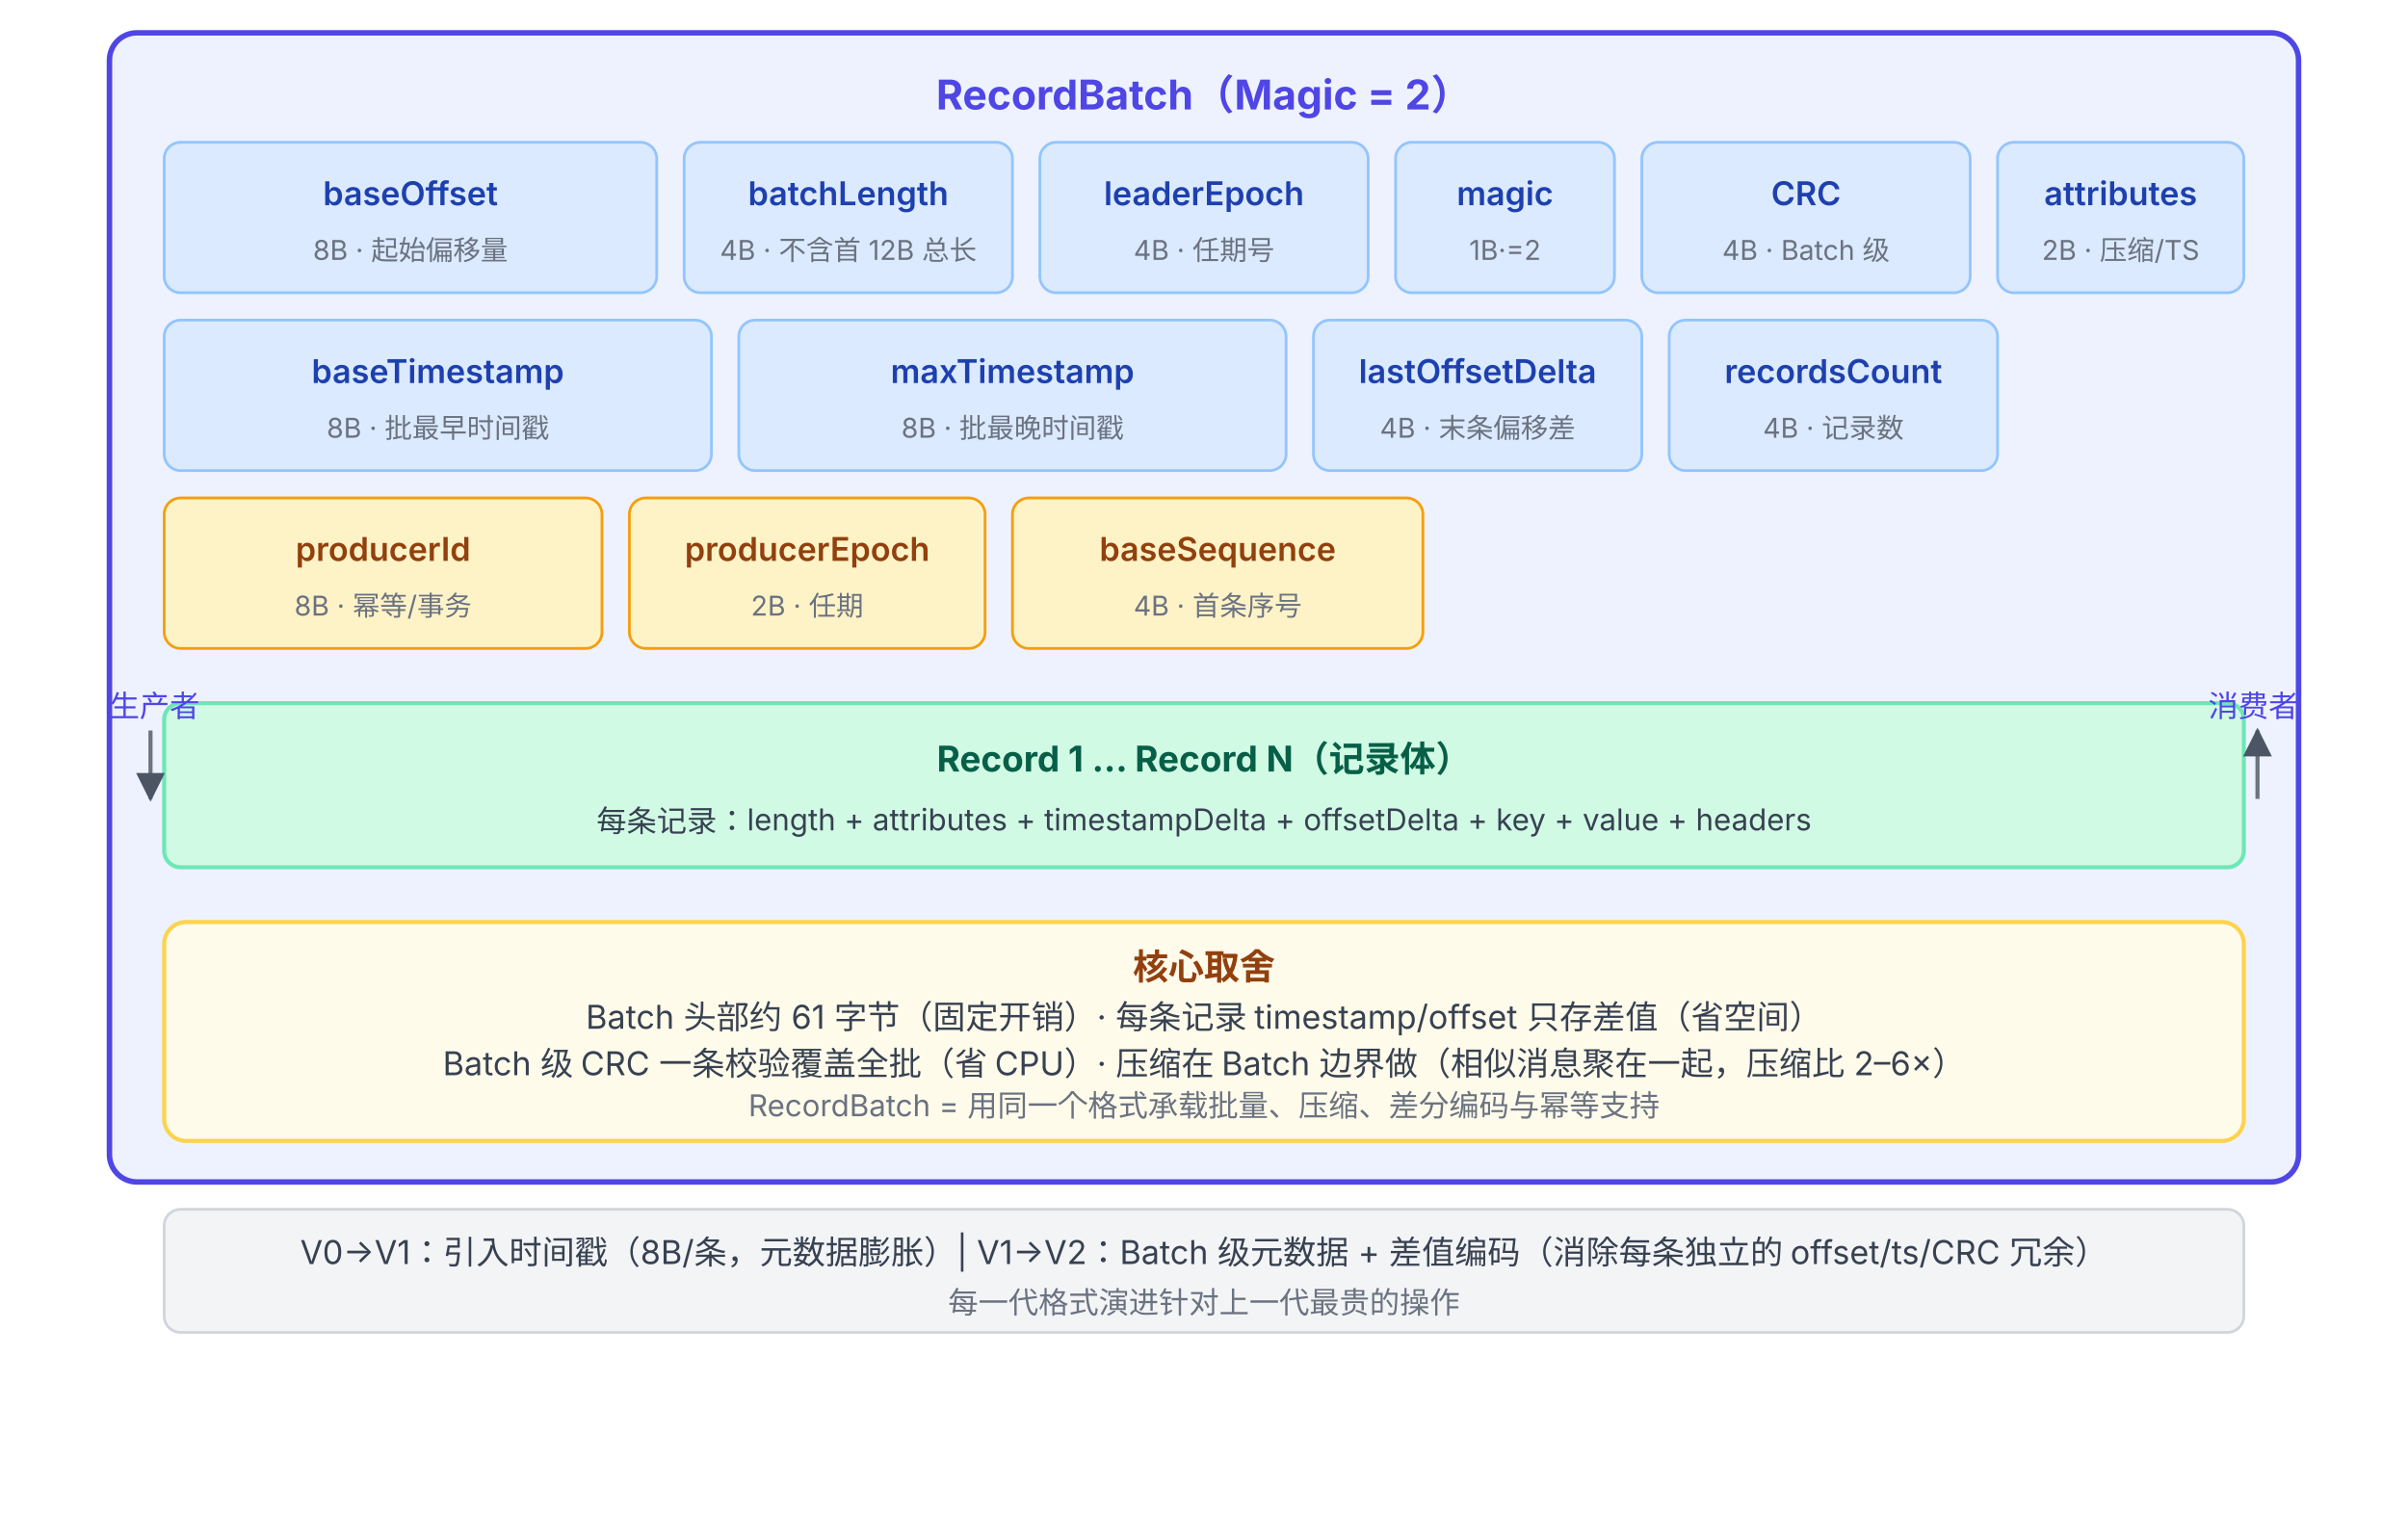
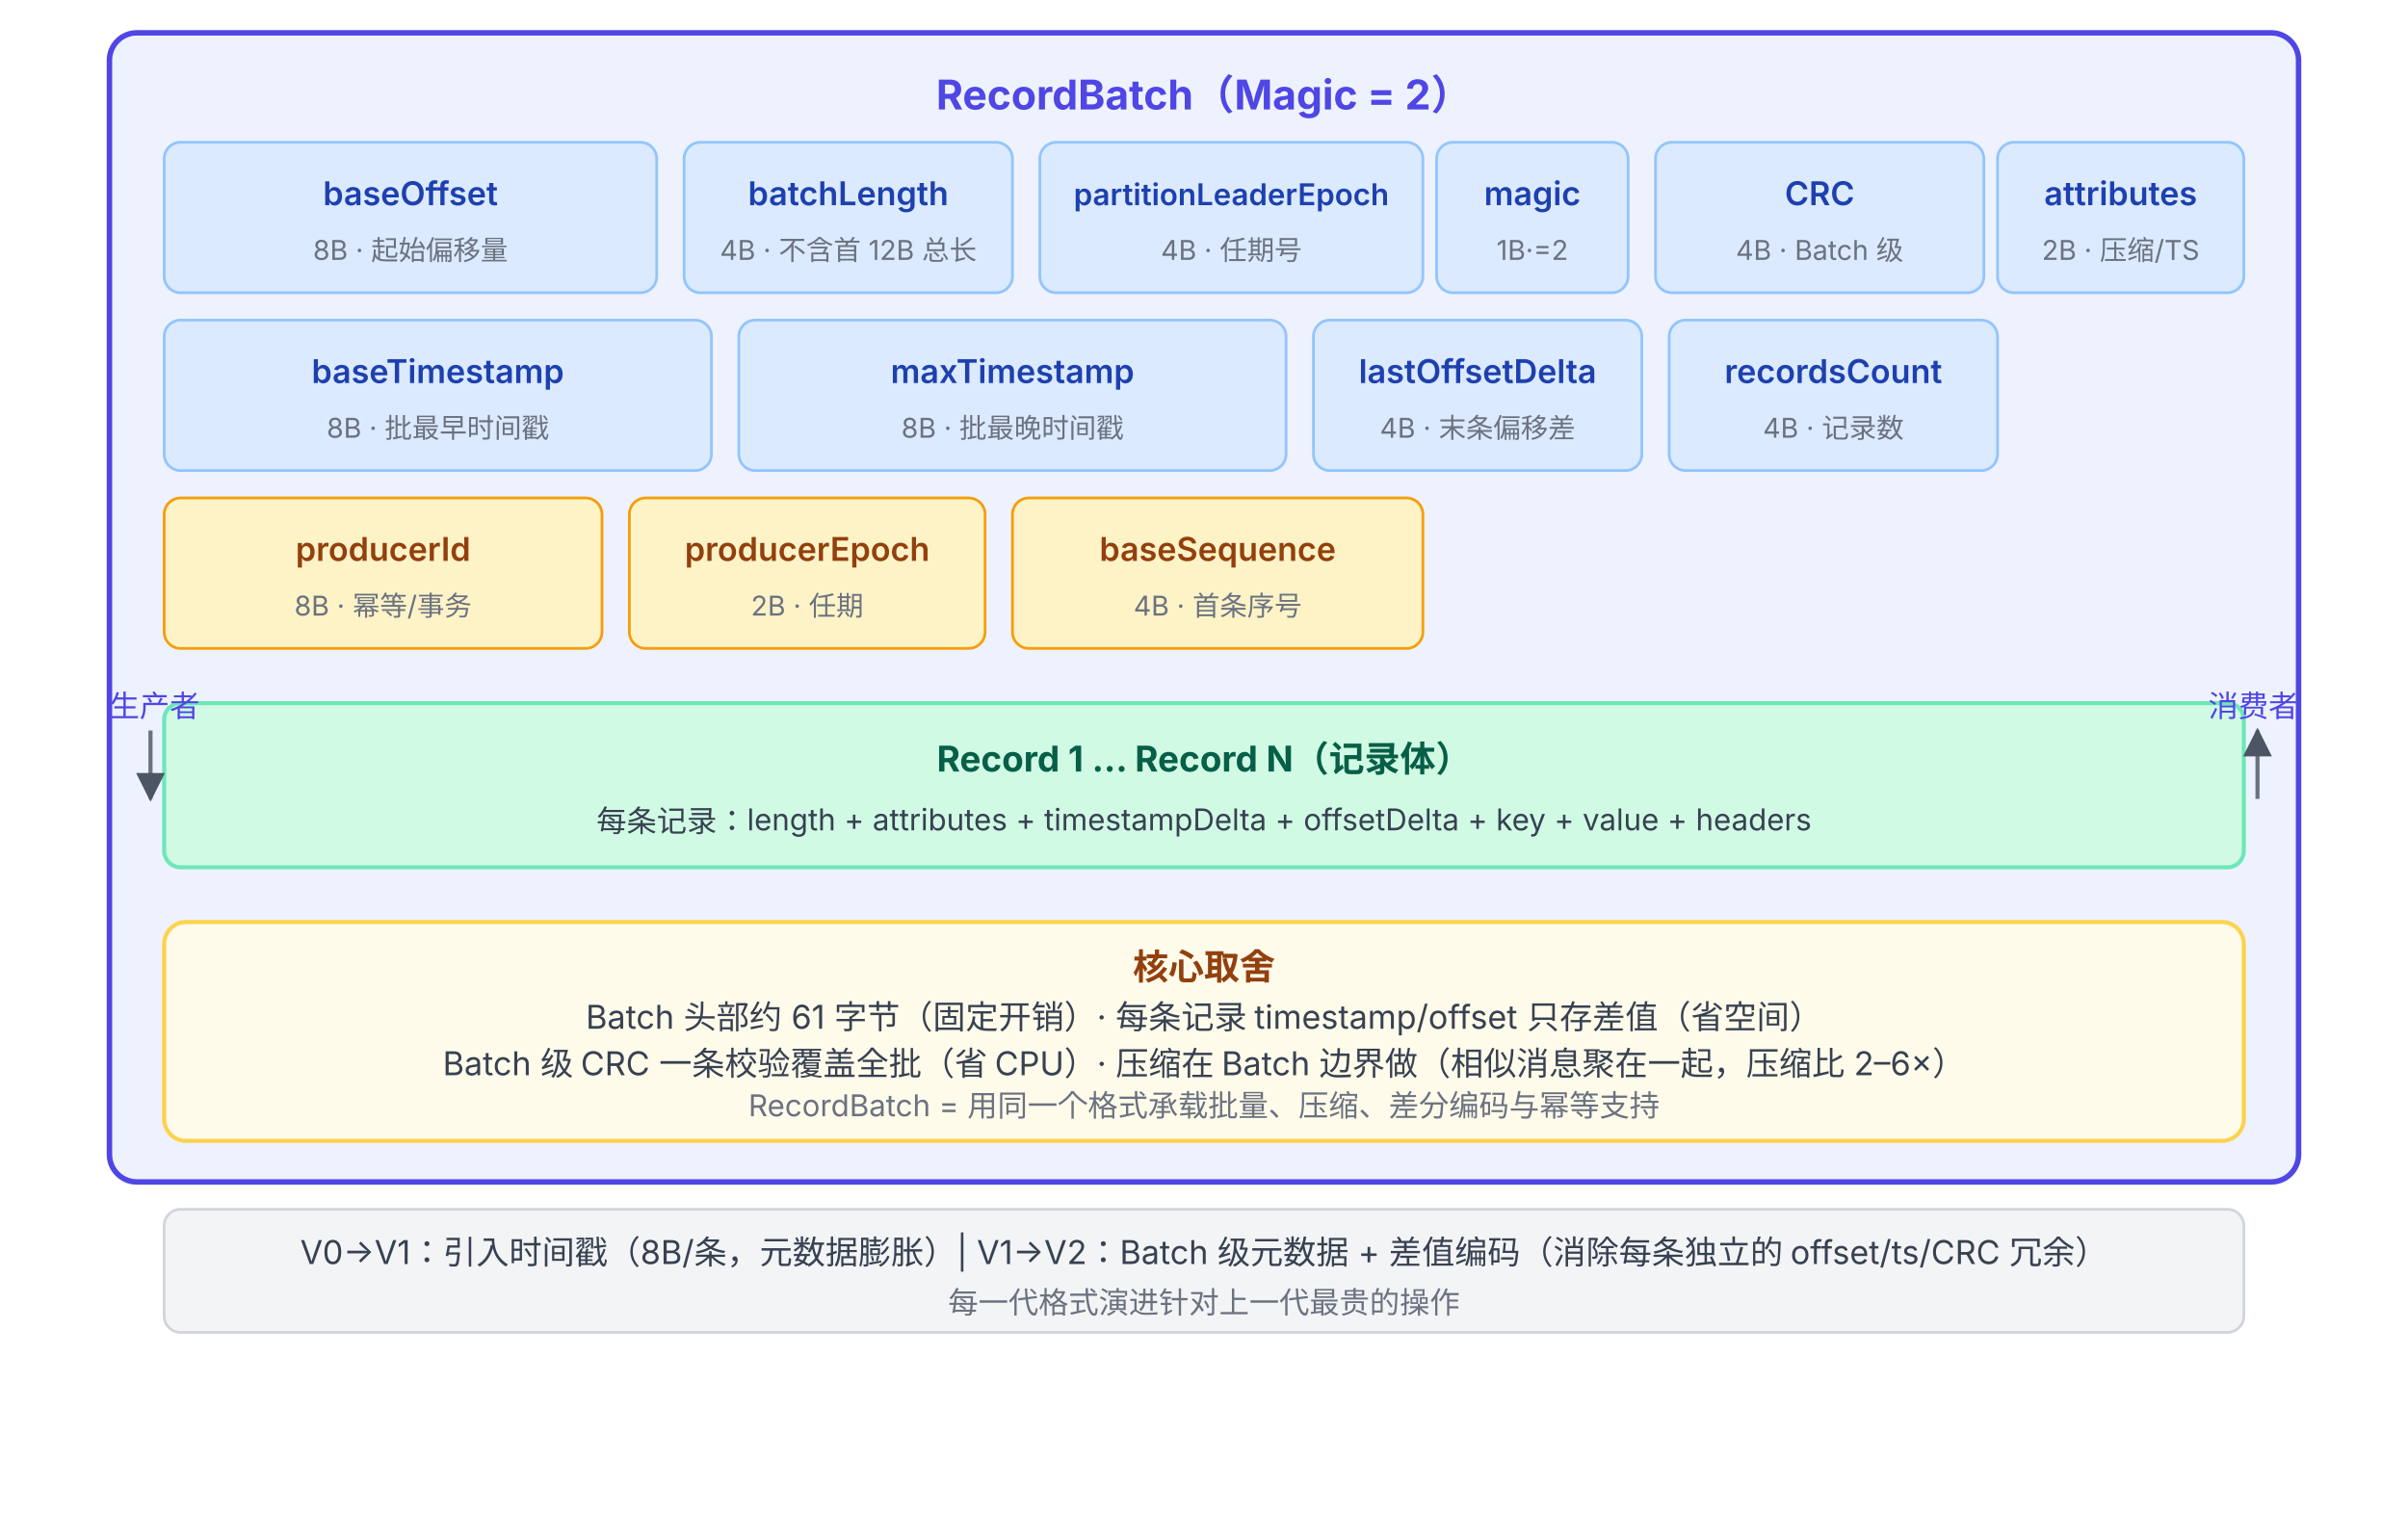
<svg xmlns="http://www.w3.org/2000/svg" viewBox="0 58 880 562" font-family="system-ui, -apple-system, 'PingFang SC', 'Microsoft YaHei', sans-serif">
  <defs>
    <marker id="arrow" viewBox="0 0 10 10" refX="9" refY="5" markerWidth="7" markerHeight="7" orient="auto-start-reverse">
      <path d="M0,0 L10,5 L0,10 z" fill="#4B5563" />
    </marker>
  </defs>
  <rect x="40" y="70" width="800" height="420" rx="10" fill="#EEF2FF" stroke="#4F46E5" stroke-width="2" />
  <text x="440" y="98" text-anchor="middle" font-size="15" font-weight="700" fill="#4F46E5">RecordBatch（Magic = 2）</text>
  <rect x="60" y="110" width="180" height="55" rx="6" fill="#DBEAFE" stroke="#93C5FD" stroke-width="1" />
  <text x="150" y="133" text-anchor="middle" font-size="12" font-weight="600" fill="#1E40AF">baseOffset</text>
  <text x="150" y="153" text-anchor="middle" font-size="10" fill="#6B7280">8B · 起始偏移量</text>
  <rect x="250" y="110" width="120" height="55" rx="6" fill="#DBEAFE" stroke="#93C5FD" stroke-width="1" />
  <text x="310" y="133" text-anchor="middle" font-size="12" font-weight="600" fill="#1E40AF">batchLength</text>
  <text x="310" y="153" text-anchor="middle" font-size="10" fill="#6B7280">4B · 不含首 12B 总长</text>
-   <rect x="380" y="110" width="120" height="55" rx="6" fill="#DBEAFE" stroke="#93C5FD" stroke-width="1" />
-   <text x="440" y="133" text-anchor="middle" font-size="12" font-weight="600" fill="#1E40AF">leaderEpoch</text>
-   <text x="440" y="153" text-anchor="middle" font-size="10" fill="#6B7280">4B · 任期号</text>
-   <rect x="510" y="110" width="80" height="55" rx="6" fill="#DBEAFE" stroke="#93C5FD" stroke-width="1" />
-   <text x="550" y="133" text-anchor="middle" font-size="12" font-weight="600" fill="#1E40AF">magic</text>
-   <text x="550" y="153" text-anchor="middle" font-size="10" fill="#6B7280">1B·=2</text>
-   <rect x="600" y="110" width="120" height="55" rx="6" fill="#DBEAFE" stroke="#93C5FD" stroke-width="1" />
-   <text x="660" y="133" text-anchor="middle" font-size="12" font-weight="600" fill="#1E40AF">CRC</text>
-   <text x="660" y="153" text-anchor="middle" font-size="10" fill="#6B7280">4B · Batch 级</text>
+   <rect x="380" y="110" width="140" height="55" rx="6" fill="#DBEAFE" stroke="#93C5FD" stroke-width="1" />
+   <text x="450" y="133" text-anchor="middle" font-size="11" font-weight="600" fill="#1E40AF">partitionLeaderEpoch</text>
+   <text x="450" y="153" text-anchor="middle" font-size="10" fill="#6B7280">4B · 任期号</text>
+   <rect x="525" y="110" width="70" height="55" rx="6" fill="#DBEAFE" stroke="#93C5FD" stroke-width="1" />
+   <text x="560" y="133" text-anchor="middle" font-size="12" font-weight="600" fill="#1E40AF">magic</text>
+   <text x="560" y="153" text-anchor="middle" font-size="10" fill="#6B7280">1B·=2</text>
+   <rect x="605" y="110" width="120" height="55" rx="6" fill="#DBEAFE" stroke="#93C5FD" stroke-width="1" />
+   <text x="665" y="133" text-anchor="middle" font-size="12" font-weight="600" fill="#1E40AF">CRC</text>
+   <text x="665" y="153" text-anchor="middle" font-size="10" fill="#6B7280">4B · Batch 级</text>
  <rect x="730" y="110" width="90" height="55" rx="6" fill="#DBEAFE" stroke="#93C5FD" stroke-width="1" />
  <text x="775" y="133" text-anchor="middle" font-size="12" font-weight="600" fill="#1E40AF">attributes</text>
  <text x="775" y="153" text-anchor="middle" font-size="10" fill="#6B7280">2B · 压缩/TS</text>
  <rect x="60" y="175" width="200" height="55" rx="6" fill="#DBEAFE" stroke="#93C5FD" stroke-width="1" />
  <text x="160" y="198" text-anchor="middle" font-size="12" font-weight="600" fill="#1E40AF">baseTimestamp</text>
  <text x="160" y="218" text-anchor="middle" font-size="10" fill="#6B7280">8B · 批最早时间戳</text>
  <rect x="270" y="175" width="200" height="55" rx="6" fill="#DBEAFE" stroke="#93C5FD" stroke-width="1" />
  <text x="370" y="198" text-anchor="middle" font-size="12" font-weight="600" fill="#1E40AF">maxTimestamp</text>
  <text x="370" y="218" text-anchor="middle" font-size="10" fill="#6B7280">8B · 批最晚时间戳</text>
  <rect x="480" y="175" width="120" height="55" rx="6" fill="#DBEAFE" stroke="#93C5FD" stroke-width="1" />
  <text x="540" y="198" text-anchor="middle" font-size="12" font-weight="600" fill="#1E40AF">lastOffsetDelta</text>
  <text x="540" y="218" text-anchor="middle" font-size="10" fill="#6B7280">4B · 末条偏移差</text>
  <rect x="610" y="175" width="120" height="55" rx="6" fill="#DBEAFE" stroke="#93C5FD" stroke-width="1" />
  <text x="670" y="198" text-anchor="middle" font-size="12" font-weight="600" fill="#1E40AF">recordsCount</text>
  <text x="670" y="218" text-anchor="middle" font-size="10" fill="#6B7280">4B · 记录数</text>
  <rect x="60" y="240" width="160" height="55" rx="6" fill="#FEF3C7" stroke="#F59E0B" stroke-width="1" />
  <text x="140" y="263" text-anchor="middle" font-size="12" font-weight="600" fill="#92400E">producerId</text>
  <text x="140" y="283" text-anchor="middle" font-size="10" fill="#6B7280">8B · 幂等/事务</text>
  <rect x="230" y="240" width="130" height="55" rx="6" fill="#FEF3C7" stroke="#F59E0B" stroke-width="1" />
  <text x="295" y="263" text-anchor="middle" font-size="12" font-weight="600" fill="#92400E">producerEpoch</text>
  <text x="295" y="283" text-anchor="middle" font-size="10" fill="#6B7280">2B · 任期</text>
  <rect x="370" y="240" width="150" height="55" rx="6" fill="#FEF3C7" stroke="#F59E0B" stroke-width="1" />
  <text x="445" y="263" text-anchor="middle" font-size="12" font-weight="600" fill="#92400E">baseSequence</text>
  <text x="445" y="283" text-anchor="middle" font-size="10" fill="#6B7280">4B · 首条序号</text>
  <rect x="60" y="315" width="760" height="60" rx="6" fill="#D1FAE5" stroke="#6EE7B7" stroke-width="1.5" />
  <text x="440" y="340" text-anchor="middle" font-size="13" font-weight="700" fill="#065F46">Record 1 ... Record N（记录体）</text>
  <text x="440" y="362" text-anchor="middle" font-size="11" fill="#374151">每条记录：length + attributes + timestampDelta + offsetDelta + key + value + headers</text>
  <rect x="60" y="395" width="760" height="80" rx="8" fill="#FFFBEB" stroke="#FCD34D" stroke-width="1.5" />
  <text x="440" y="416" text-anchor="middle" font-size="13" font-weight="700" fill="#92400E">核心取舍</text>
  <text x="440" y="434" text-anchor="middle" font-size="12" fill="#374151">Batch 头部约 61 字节（固定开销）· 每条记录 timestamp/offset 只存差值（省空间）</text>
  <text x="440" y="451" text-anchor="middle" font-size="12" fill="#374151">Batch 级 CRC 一条校验覆盖全批（省 CPU）· 压缩在 Batch 边界做（相似消息聚在一起，压缩比 2–6×）</text>
  <text x="440" y="466" text-anchor="middle" font-size="11" fill="#6B7280">RecordBatch = 用同一个格式承载批量、压缩、差分编码与幂等支持</text>
  <rect x="60" y="500" width="760" height="45" rx="6" fill="#F3F4F6" stroke="#D1D5DB" stroke-width="1" />
  <text x="440" y="520" text-anchor="middle" font-size="12" fill="#374151">V0→V1：引入时间戳（8B/条，元数据膨胀）| V1→V2：Batch 级元数据 + 差值编码（消除每条独立的 offset/ts/CRC 冗余）</text>
  <text x="440" y="538" text-anchor="middle" font-size="11" fill="#6B7280">每一代格式演进针对上一代最贵的操作</text>
  <text x="40" y="320" font-size="11" fill="#4F46E5">生产者</text>
  <line x1="55" y1="325" x2="55" y2="350" stroke="#6B7280" stroke-width="1.5" marker-end="url(#arrow)" />
  <text x="840" y="320" text-anchor="end" font-size="11" fill="#4F46E5">消费者</text>
  <line x1="825" y1="350" x2="825" y2="325" stroke="#6B7280" stroke-width="1.5" marker-end="url(#arrow)" />
</svg>
